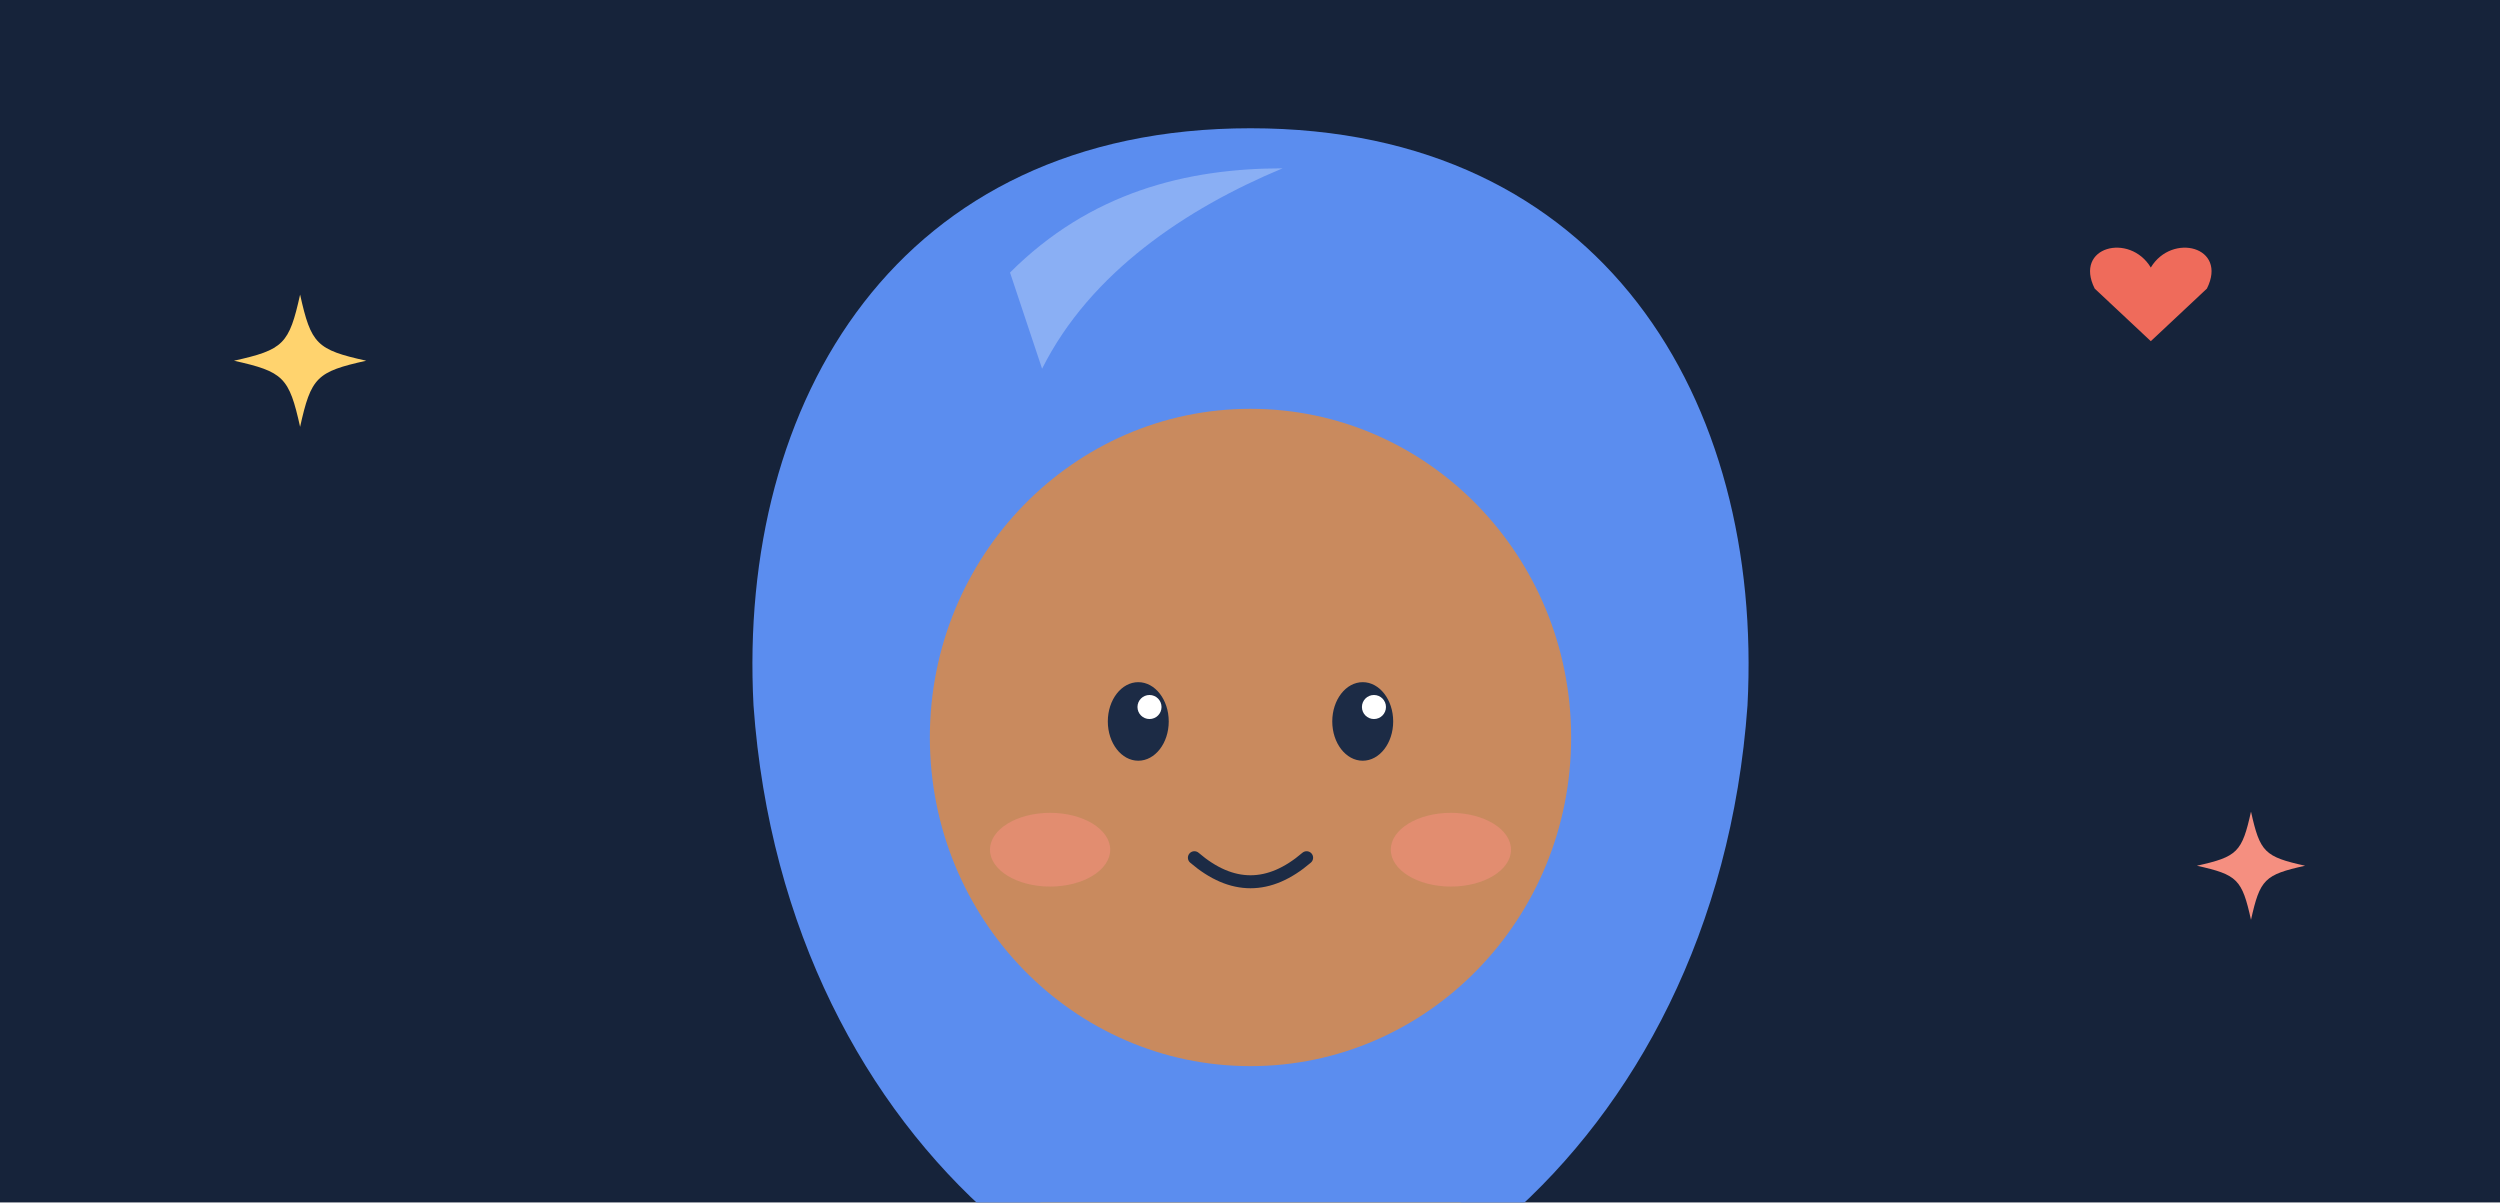
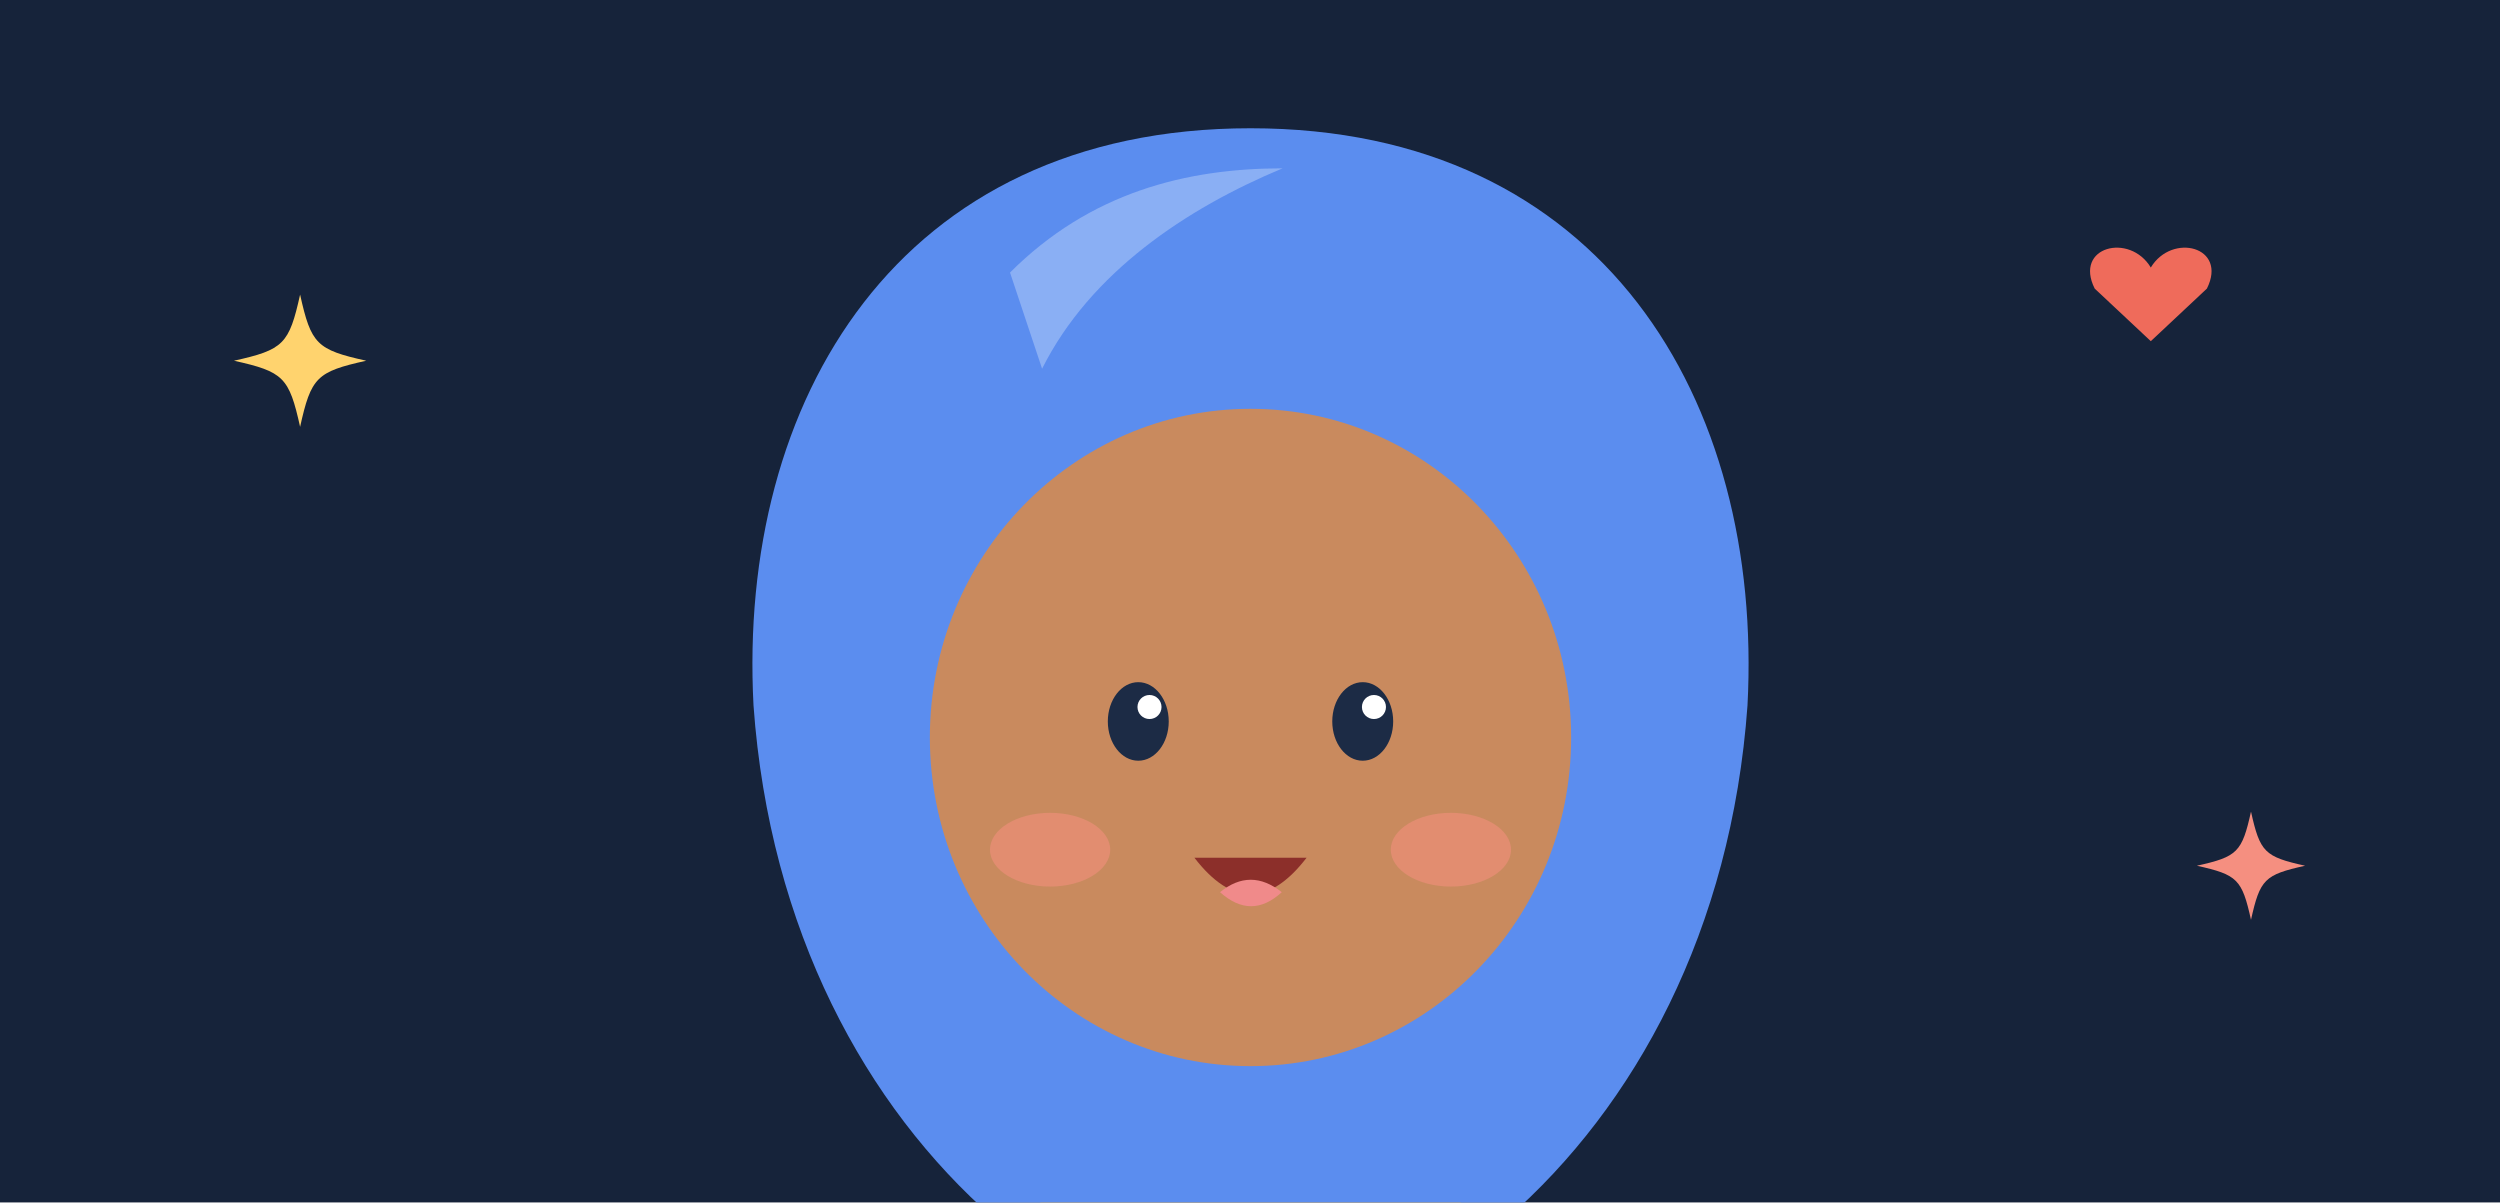
<svg xmlns="http://www.w3.org/2000/svg" viewBox="0 0 499 240" preserveAspectRatio="xMidYMid slice">
  <rect width="100%" height="100%" fill="#16233a" />
  <g transform="translate(59.9 72.0)">
    <path transform="scale(1.1)" d="M0 -12 C 2 -3 3 -2 12 0 C 3 2 2 3 0 12 C -2 3 -3 2 -12 0 C -3 -2 -2 -3 0 -12 Z" fill="#ffd36e" />
  </g>
  <g transform="translate(449.3 172.8)">
    <path transform="scale(0.9)" d="M0 -12 C 2 -3 3 -2 12 0 C 3 2 2 3 0 12 C -2 3 -3 2 -12 0 C -3 -2 -2 -3 0 -12 Z" fill="#f58f80" />
  </g>
  <g transform="translate(429.3 57.6)">
    <path transform="scale(0.7)" d="M0 -6 c -6 -10 -22 -6 -16 6 l 16 15 l 16 -15 c 6 -12 -10 -16 -16 -6 z" fill="#ef6b5b" />
  </g>
  <g transform="translate(89.6 -16.0) scale(1.600)">
    <path d="M54 200 C 54 172 74 152 100 152 C 126 152 146 172 146 200 Z" fill="#f4b942" />
  </g>
  <g transform="translate(89.6 -16.0) scale(1.600)">
    <path d="M74 176 h10 M92 182 h10 M110 176 h10 M120 192 h10 M80 194 h10" stroke="#f8cf73" stroke-width="5" stroke-linecap="round" fill="#f8cf73" />
  </g>
  <g transform="translate(89.6 -16.0) scale(1.600)">
    <path d="M100 26 C 56 26 36 60 38 98 C 40 126 52 148 68 162 C 84 172 116 172 132 162 C 148 148 160 126 162 98 C 164 60 144 26 100 26 Z" fill="#5b8def" />
  </g>
  <g transform="translate(89.6 -16.0) scale(1.600)">
    <path d="M70 44 C 80 34 92 31 104 31 C 92 36 80 44 74 56 Z" opacity=".9" fill="#8fb2f5" />
  </g>
  <g transform="translate(89.6 -16.0) scale(1.600)">
    <ellipse cx="100" cy="102" rx="40" ry="41" fill="#c98a5e" />
  </g>
  <g transform="translate(89.6 -16.0) scale(1.600)">
    <ellipse cx="86" cy="100" rx="3.8" ry="4.9" fill="#1c2b45" />
  </g>
  <g transform="translate(89.6 -16.0) scale(1.600)">
    <circle cx="87.4" cy="98.2" r="1.5" fill="#fff" />
  </g>
  <g transform="translate(89.6 -16.0) scale(1.600)">
    <ellipse cx="114" cy="100" rx="3.8" ry="4.9" fill="#1c2b45" />
  </g>
  <g transform="translate(89.6 -16.0) scale(1.600)">
    <circle cx="115.4" cy="98.2" r="1.5" fill="#fff" />
  </g>
  <g transform="translate(89.6 -16.0) scale(1.600)">
    <ellipse cx="75" cy="116" rx="7.5" ry="4.6" opacity=".55" fill="#f58f80" />
  </g>
  <g transform="translate(89.6 -16.0) scale(1.600)">
    <ellipse cx="125" cy="116" rx="7.5" ry="4.6" opacity=".55" fill="#f58f80" />
  </g>
  <g transform="translate(89.6 -16.0) scale(1.600)">
-     <path d="M93 117 q7 6.0 14 0" fill="none" stroke="#1c2b45" stroke-width="1.62" stroke-linecap="round" stroke-linejoin="round" />
+     <path d="M93 117 q7 9.1 14 0 Z" fill="#8c2f2a" />
+   </g>
+   <g transform="translate(89.6 -16.0) scale(1.600)">
+     <path d="M96.2 121.3 q3.9 3.5 7.7 0 q-3.9 -3.1 -7.7 0 Z" fill="#f08a8a" />
  </g>
</svg>
